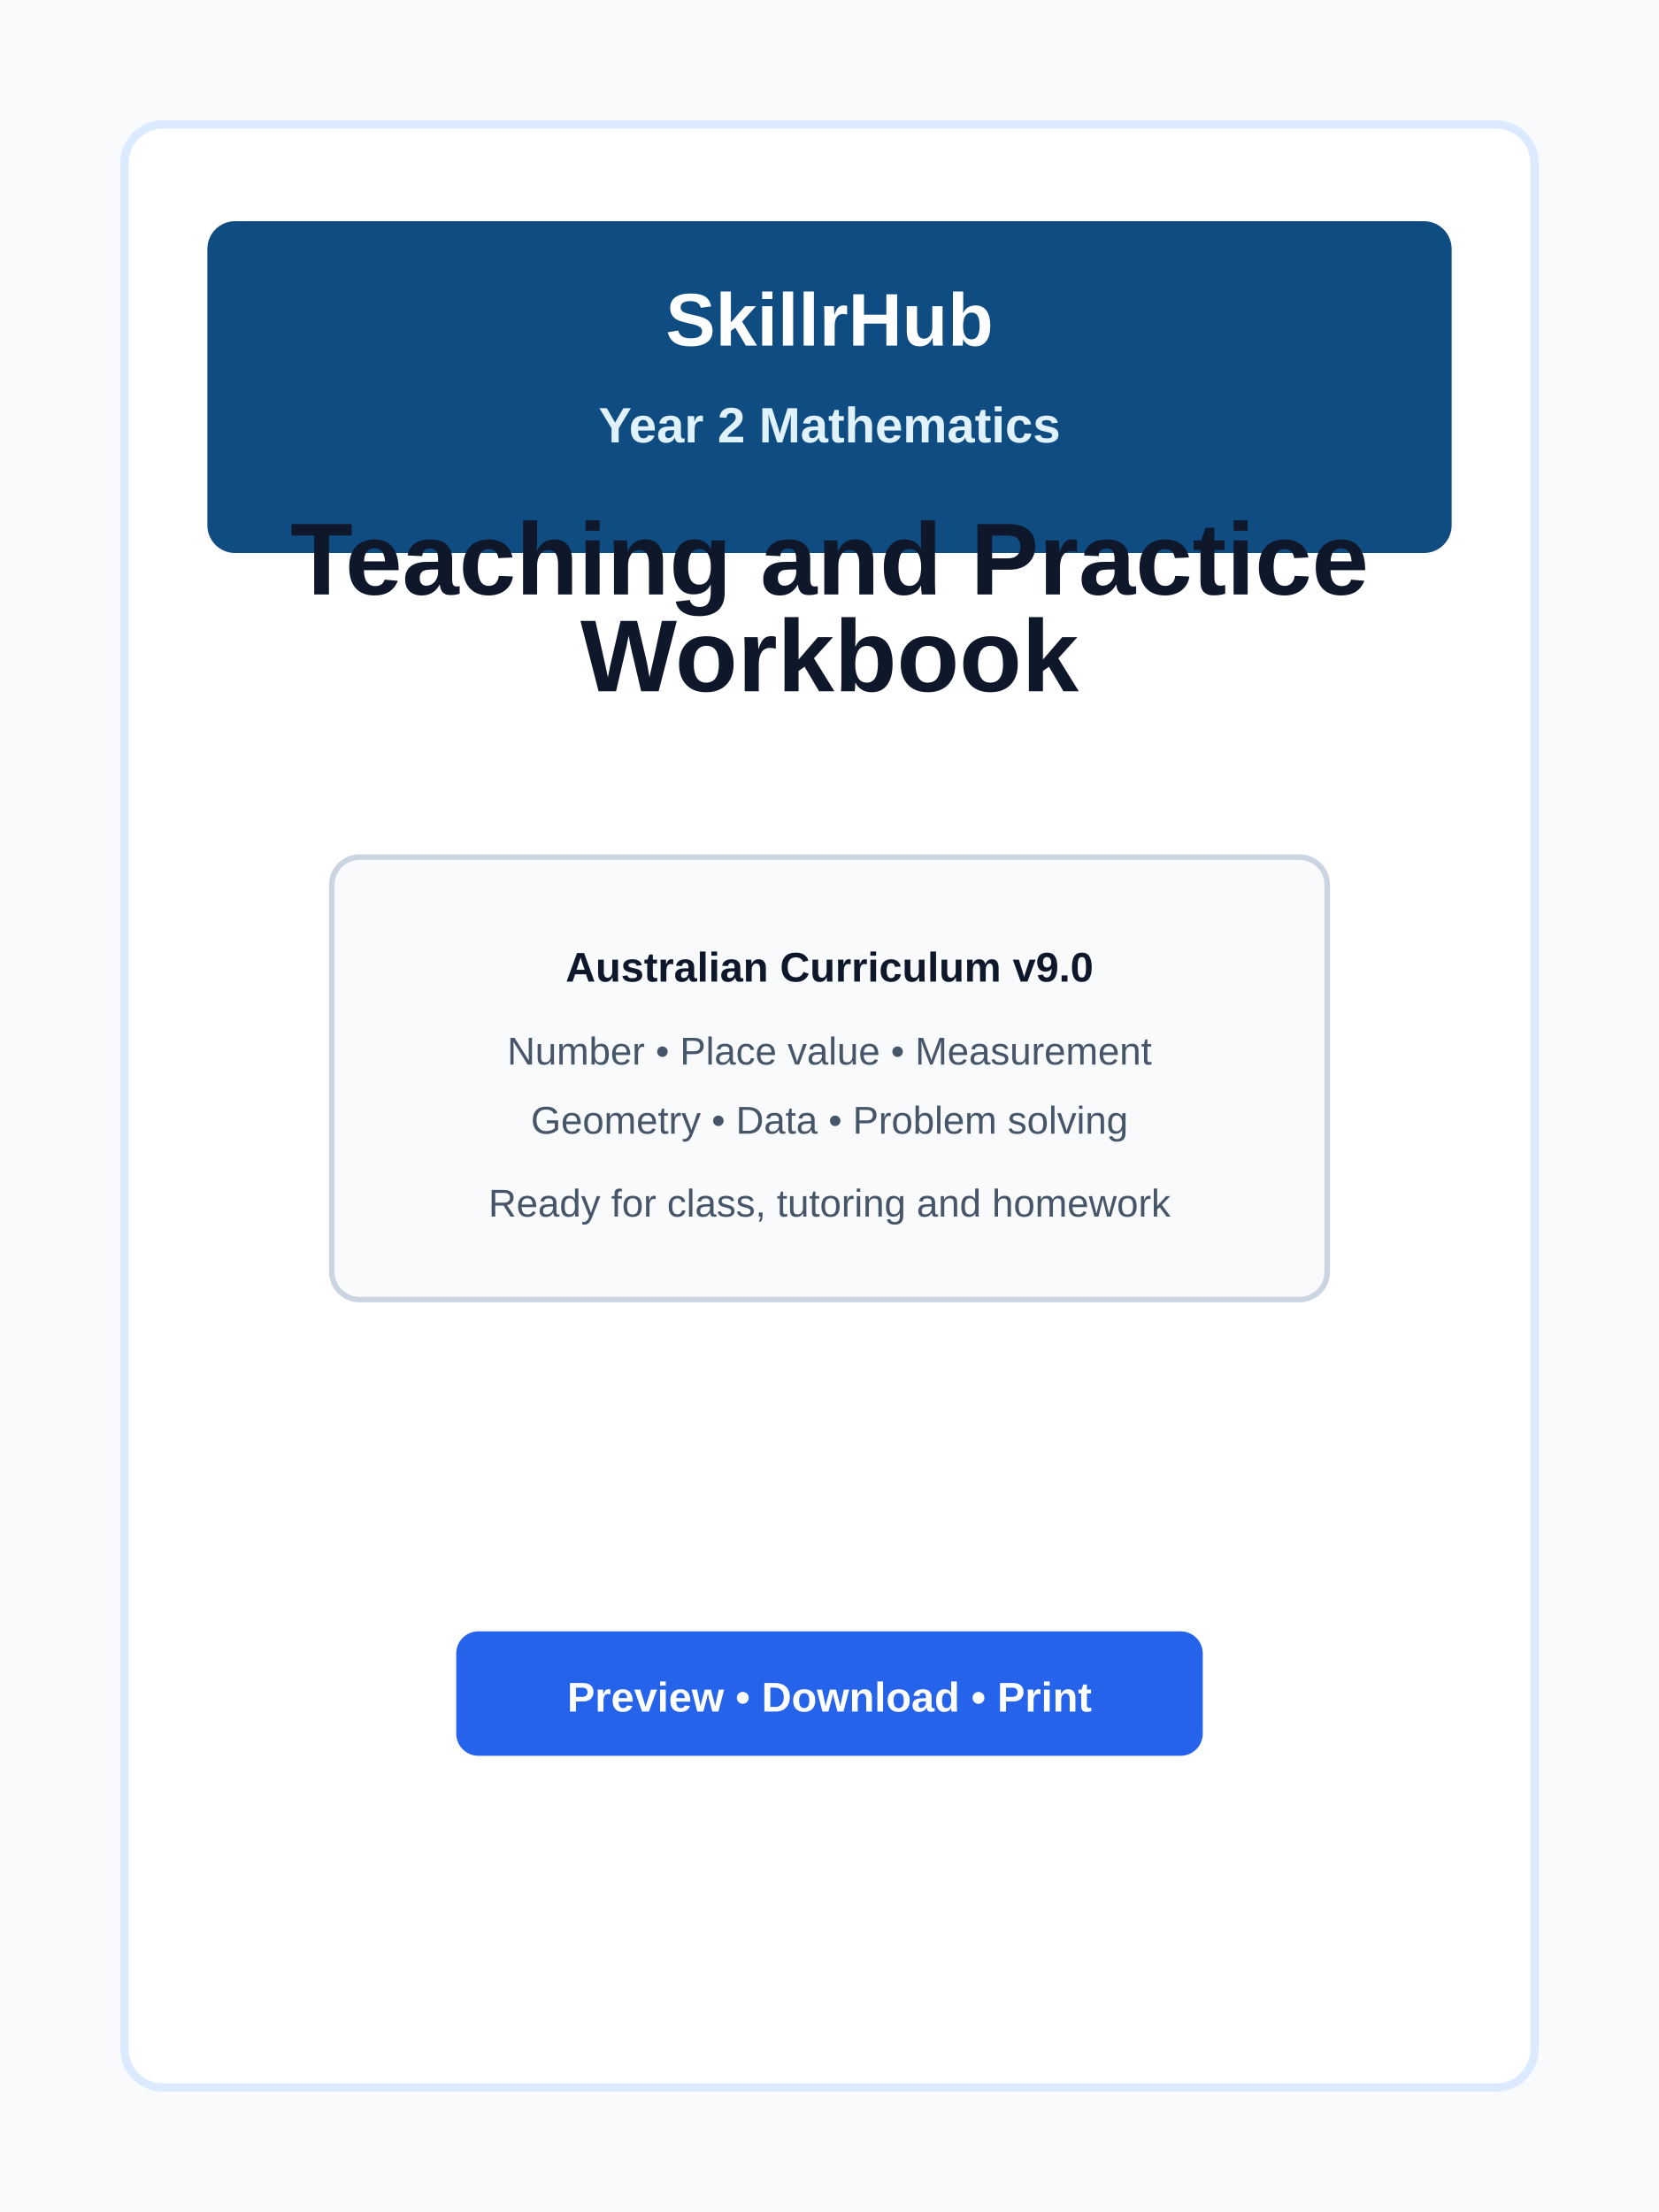
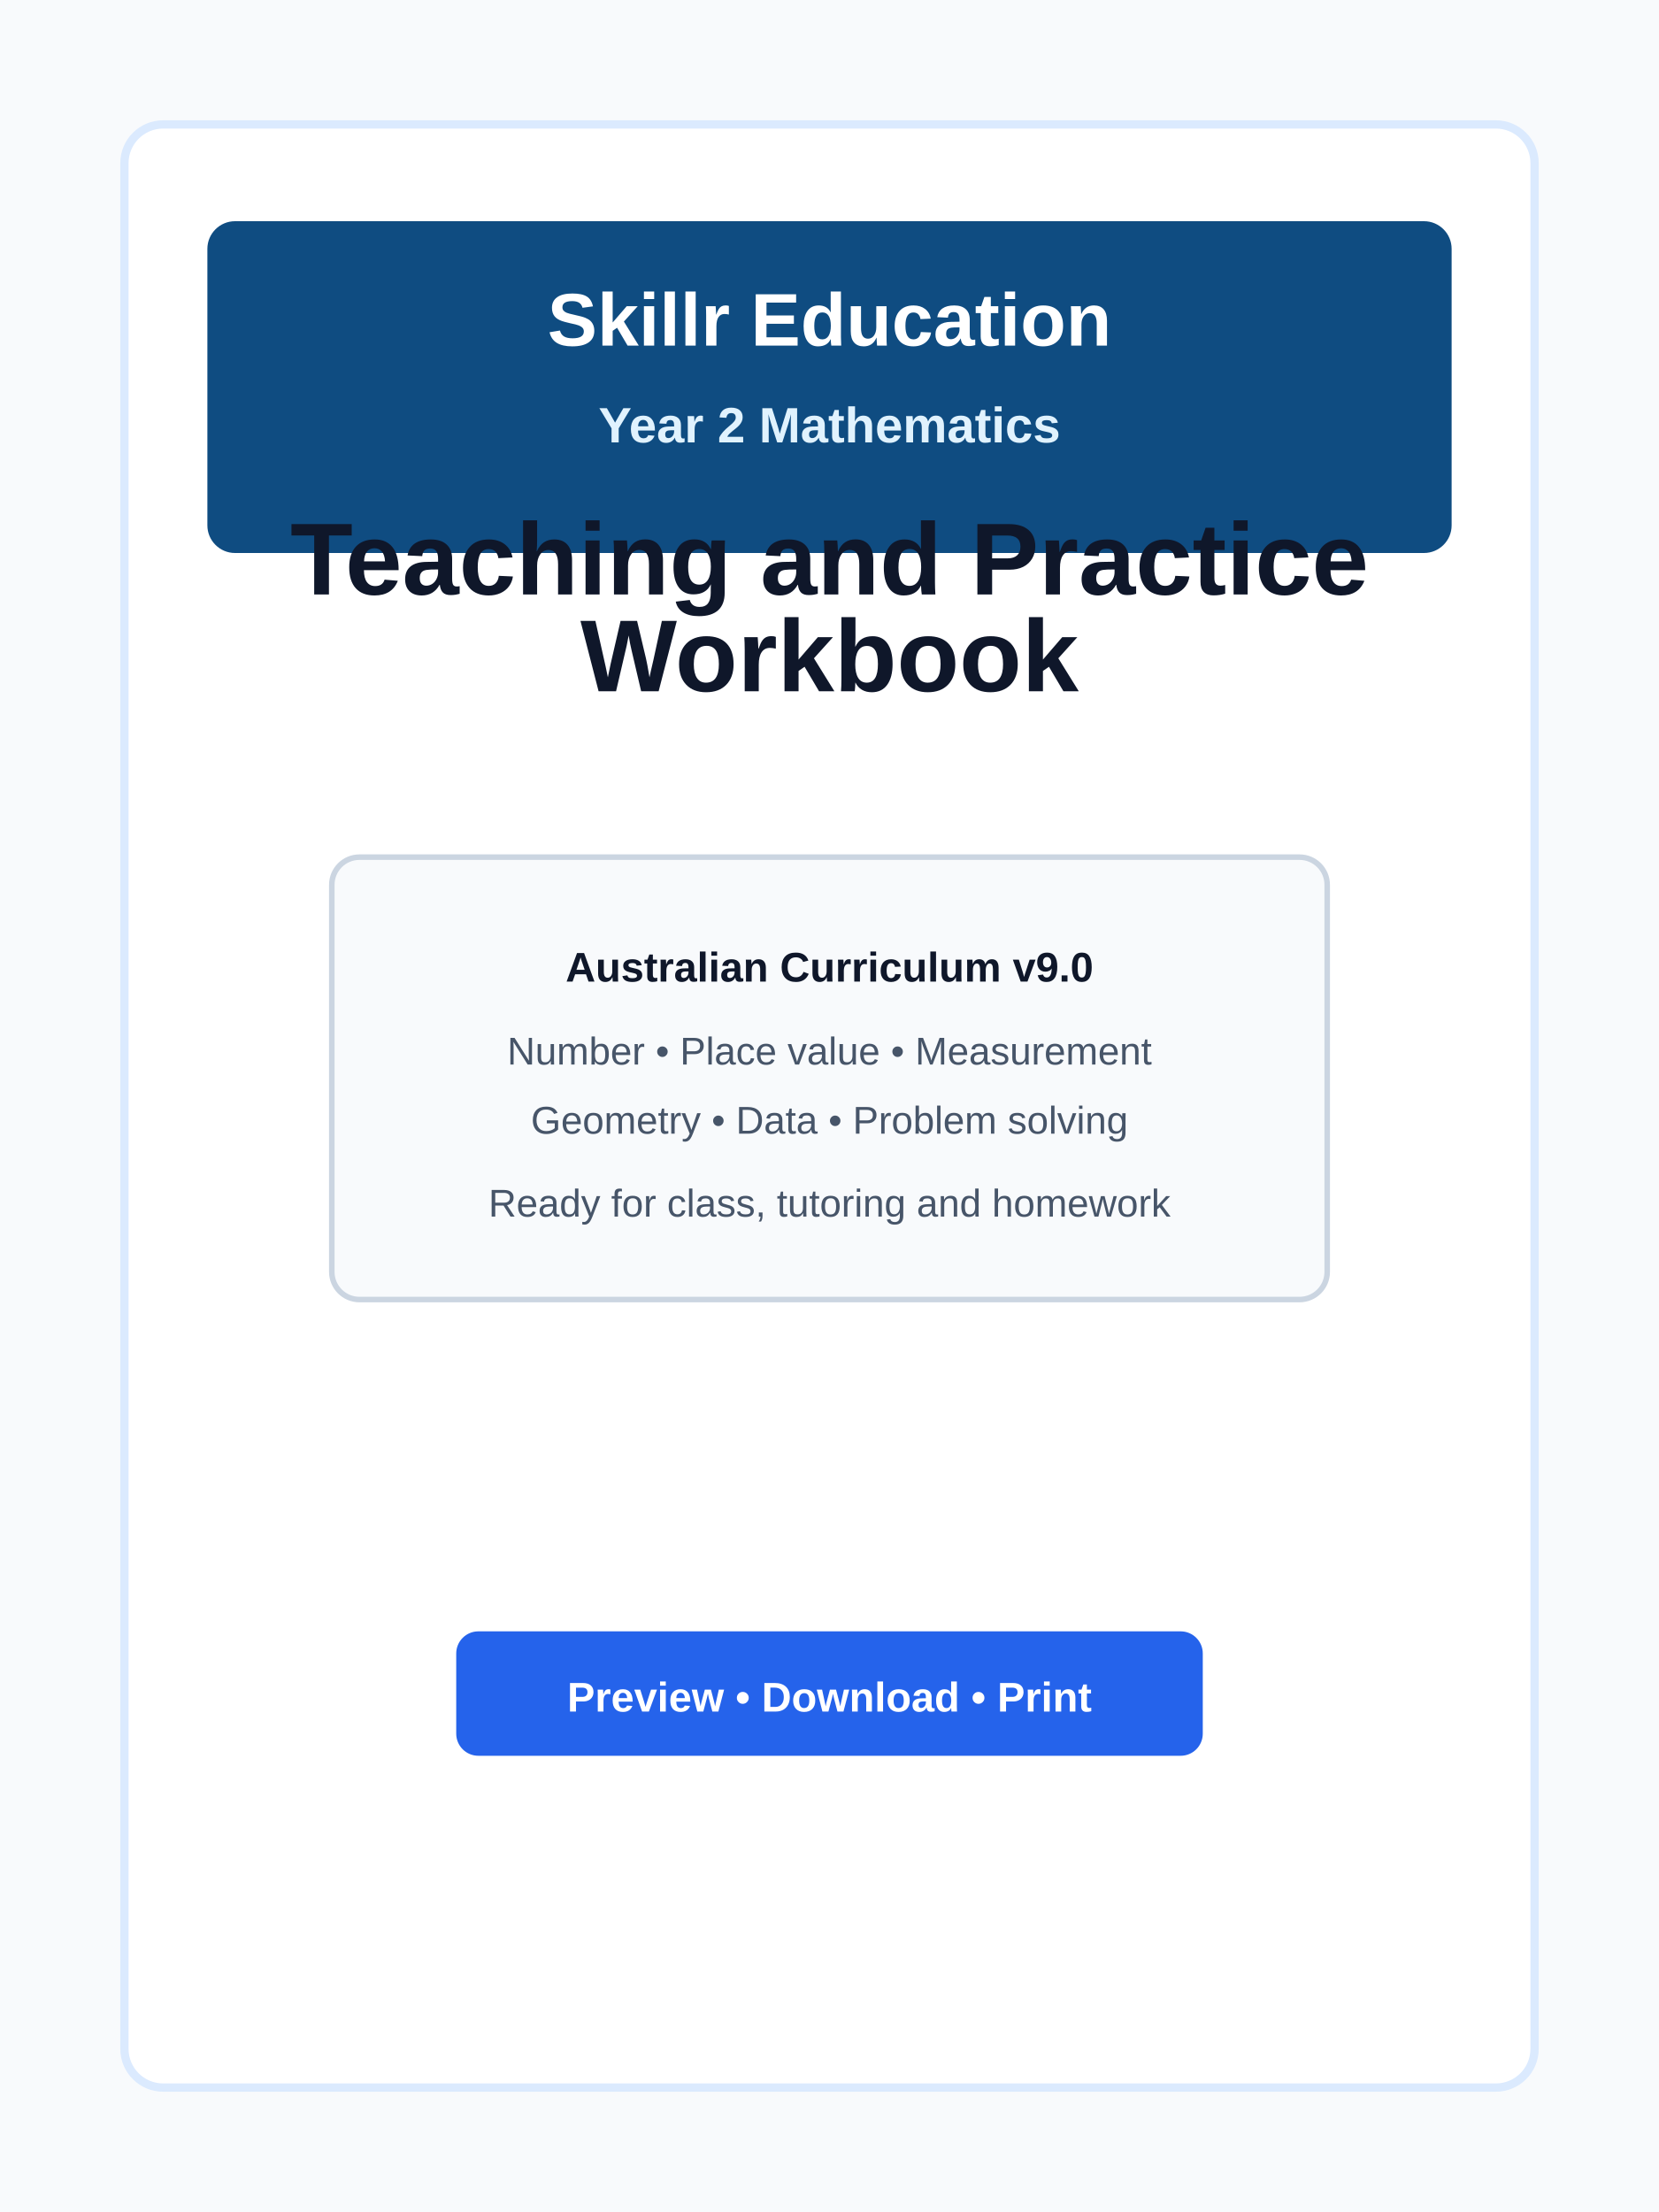
- <svg xmlns="http://www.w3.org/2000/svg" width="1200" height="1600" viewBox="0 0 1200 1600" role="img" aria-label="SkillrHub Year 2 Mathematics workbook cover">
+ <svg xmlns="http://www.w3.org/2000/svg" width="1200" height="1600" viewBox="0 0 1200 1600" role="img" aria-label="Skillr Education Year 2 Mathematics workbook cover">
  <rect width="1200" height="1600" fill="#f8fafc" />
  <rect x="90" y="90" width="1020" height="1420" rx="28" fill="#ffffff" stroke="#dbeafe" stroke-width="6" />
  <rect x="150" y="160" width="900" height="240" rx="20" fill="#0f4c81" />
-   <text x="600" y="250" text-anchor="middle" font-family="Arial, Helvetica, sans-serif" font-size="54" font-weight="700" fill="#ffffff">SkillrHub</text>
+   <text x="600" y="250" text-anchor="middle" font-family="Arial, Helvetica, sans-serif" font-size="54" font-weight="700" fill="#ffffff">Skillr Education</text>
  <text x="600" y="320" text-anchor="middle" font-family="Arial, Helvetica, sans-serif" font-size="36" font-weight="600" fill="#e0f2fe">Year 2 Mathematics</text>
  <text x="600" y="430" text-anchor="middle" font-family="Arial, Helvetica, sans-serif" font-size="74" font-weight="700" fill="#0f172a">Teaching and Practice</text>
  <text x="600" y="500" text-anchor="middle" font-family="Arial, Helvetica, sans-serif" font-size="74" font-weight="700" fill="#0f172a">Workbook</text>
  <rect x="240" y="620" width="720" height="320" rx="20" fill="#f8fafc" stroke="#cbd5e1" stroke-width="4" />
  <text x="600" y="710" text-anchor="middle" font-family="Arial, Helvetica, sans-serif" font-size="30" font-weight="700" fill="#0f172a">Australian Curriculum v9.0</text>
  <text x="600" y="770" text-anchor="middle" font-family="Arial, Helvetica, sans-serif" font-size="28" fill="#475569">Number • Place value • Measurement</text>
  <text x="600" y="820" text-anchor="middle" font-family="Arial, Helvetica, sans-serif" font-size="28" fill="#475569">Geometry • Data • Problem solving</text>
  <text x="600" y="880" text-anchor="middle" font-family="Arial, Helvetica, sans-serif" font-size="28" fill="#475569">Ready for class, tutoring and homework</text>
  <rect x="330" y="1180" width="540" height="90" rx="16" fill="#2563eb" />
  <text x="600" y="1238" text-anchor="middle" font-family="Arial, Helvetica, sans-serif" font-size="30" font-weight="700" fill="#ffffff">Preview • Download • Print</text>
</svg>
